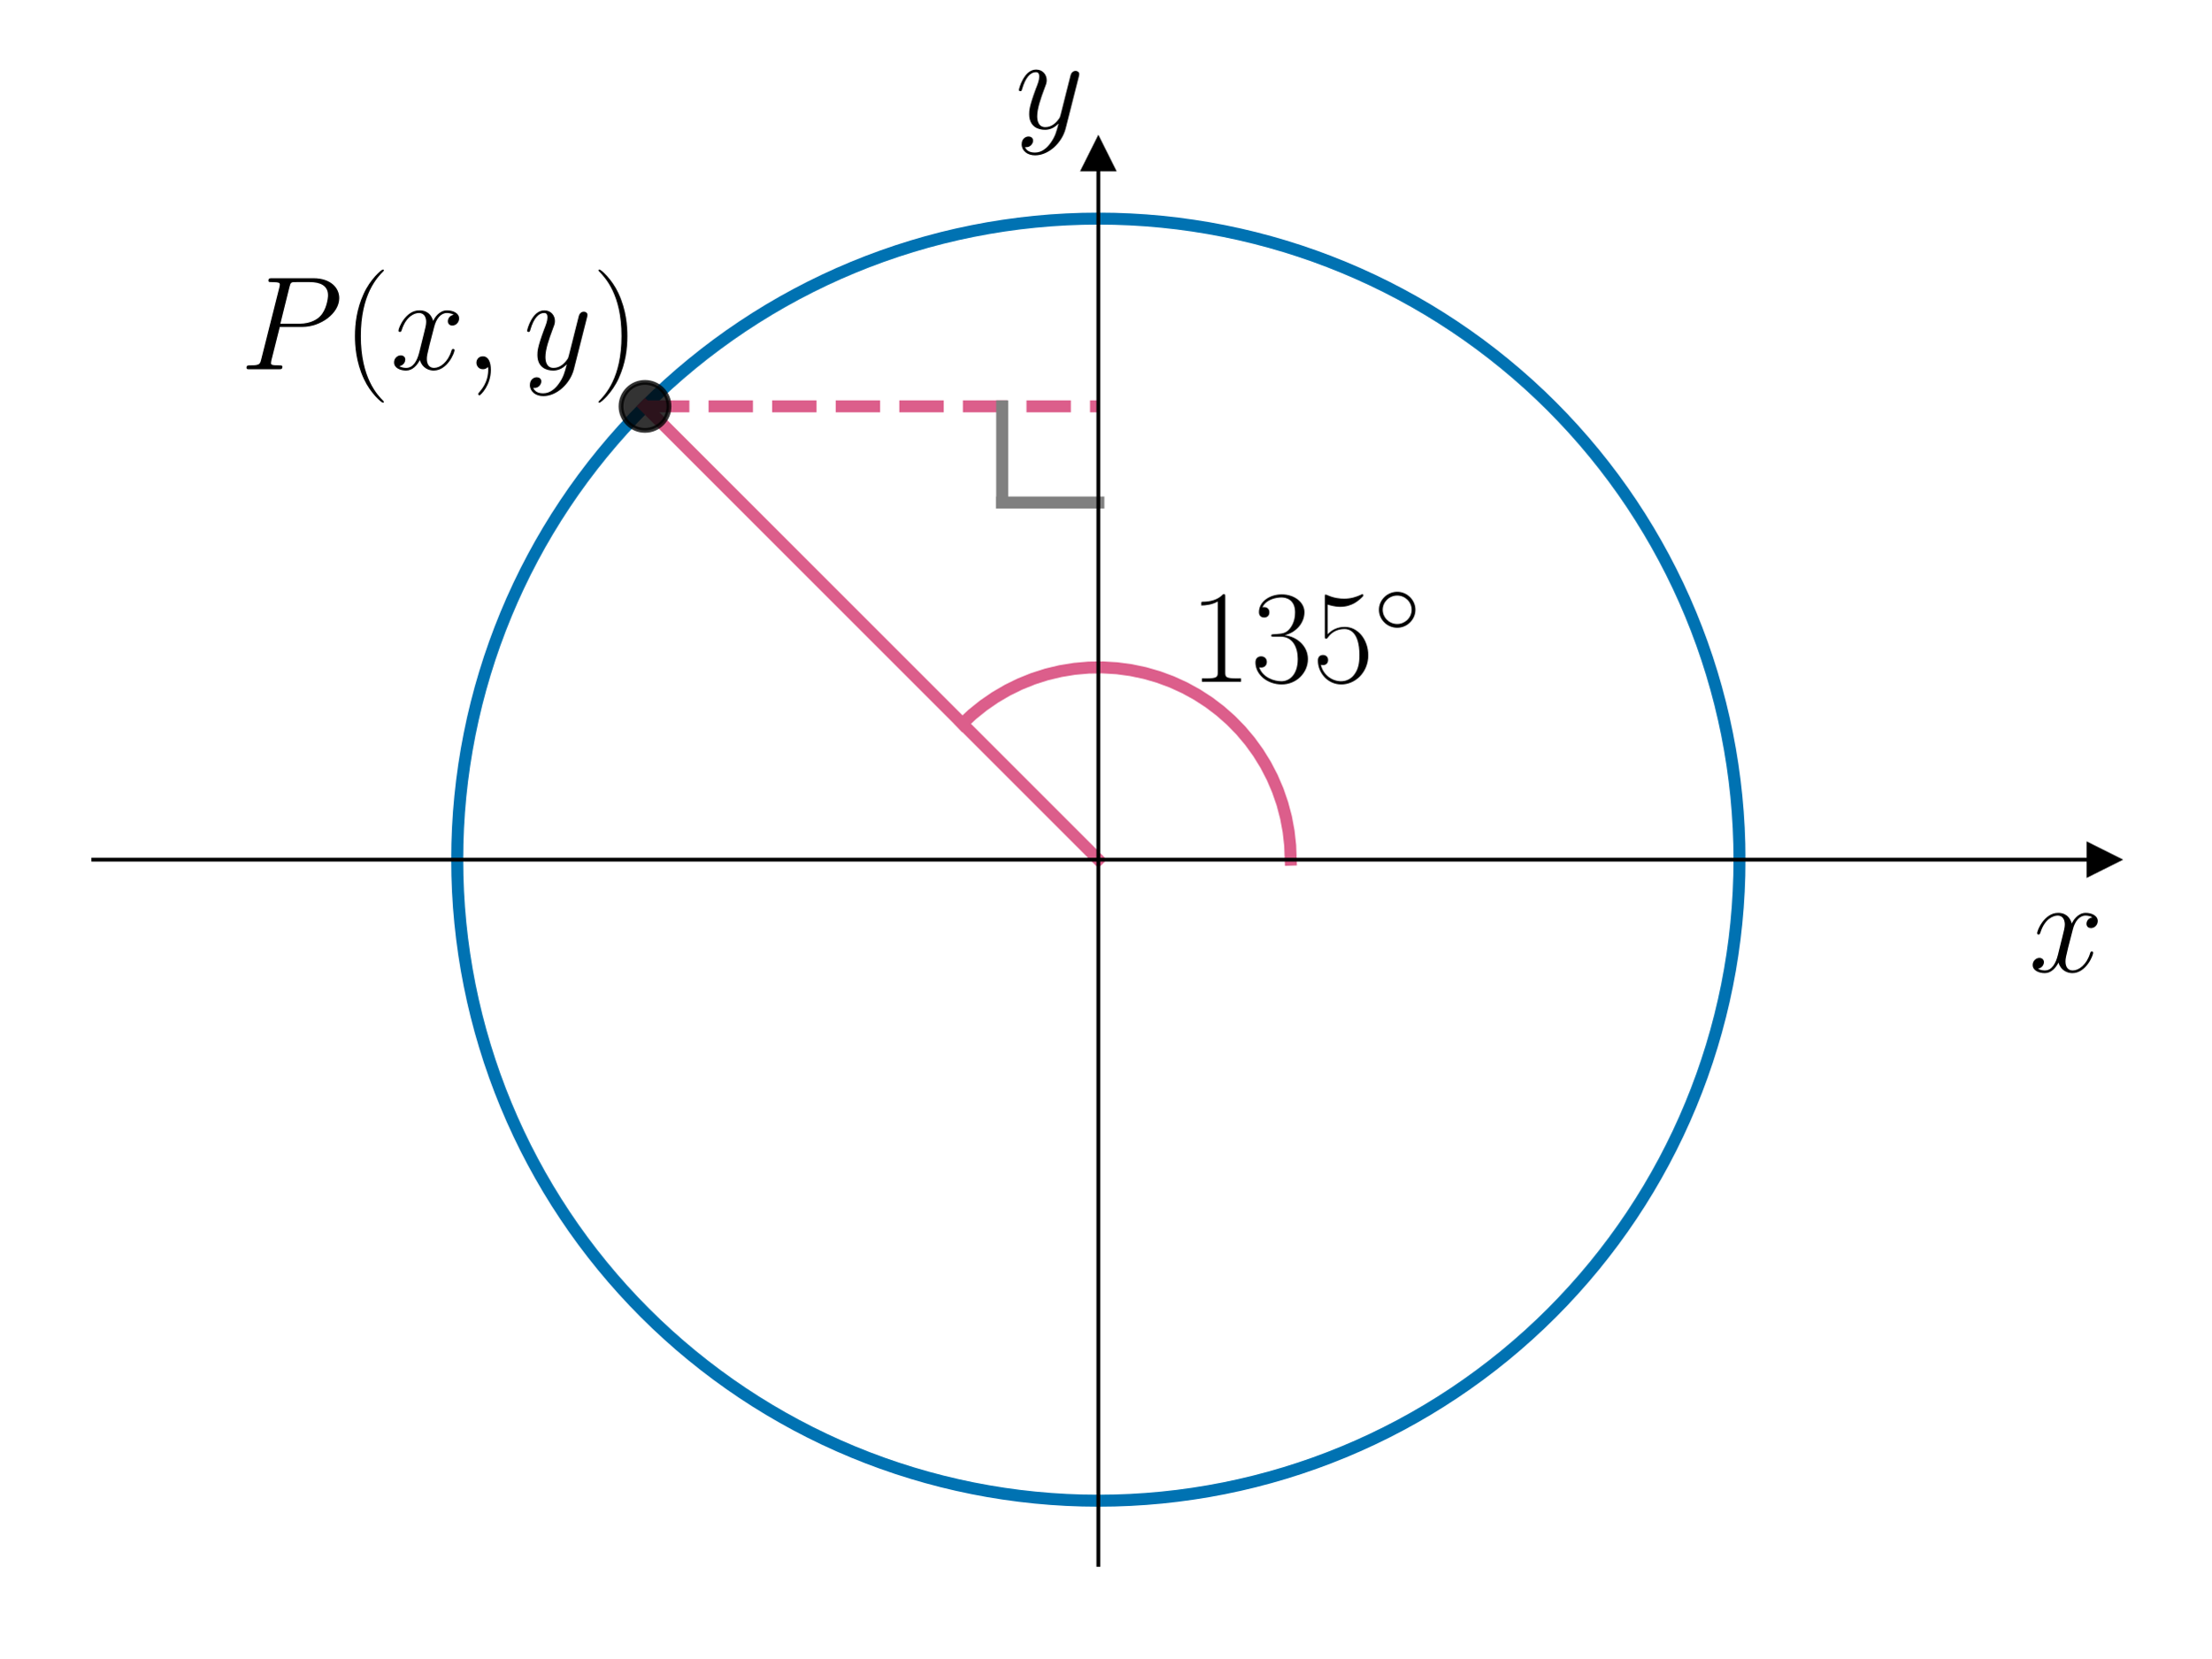
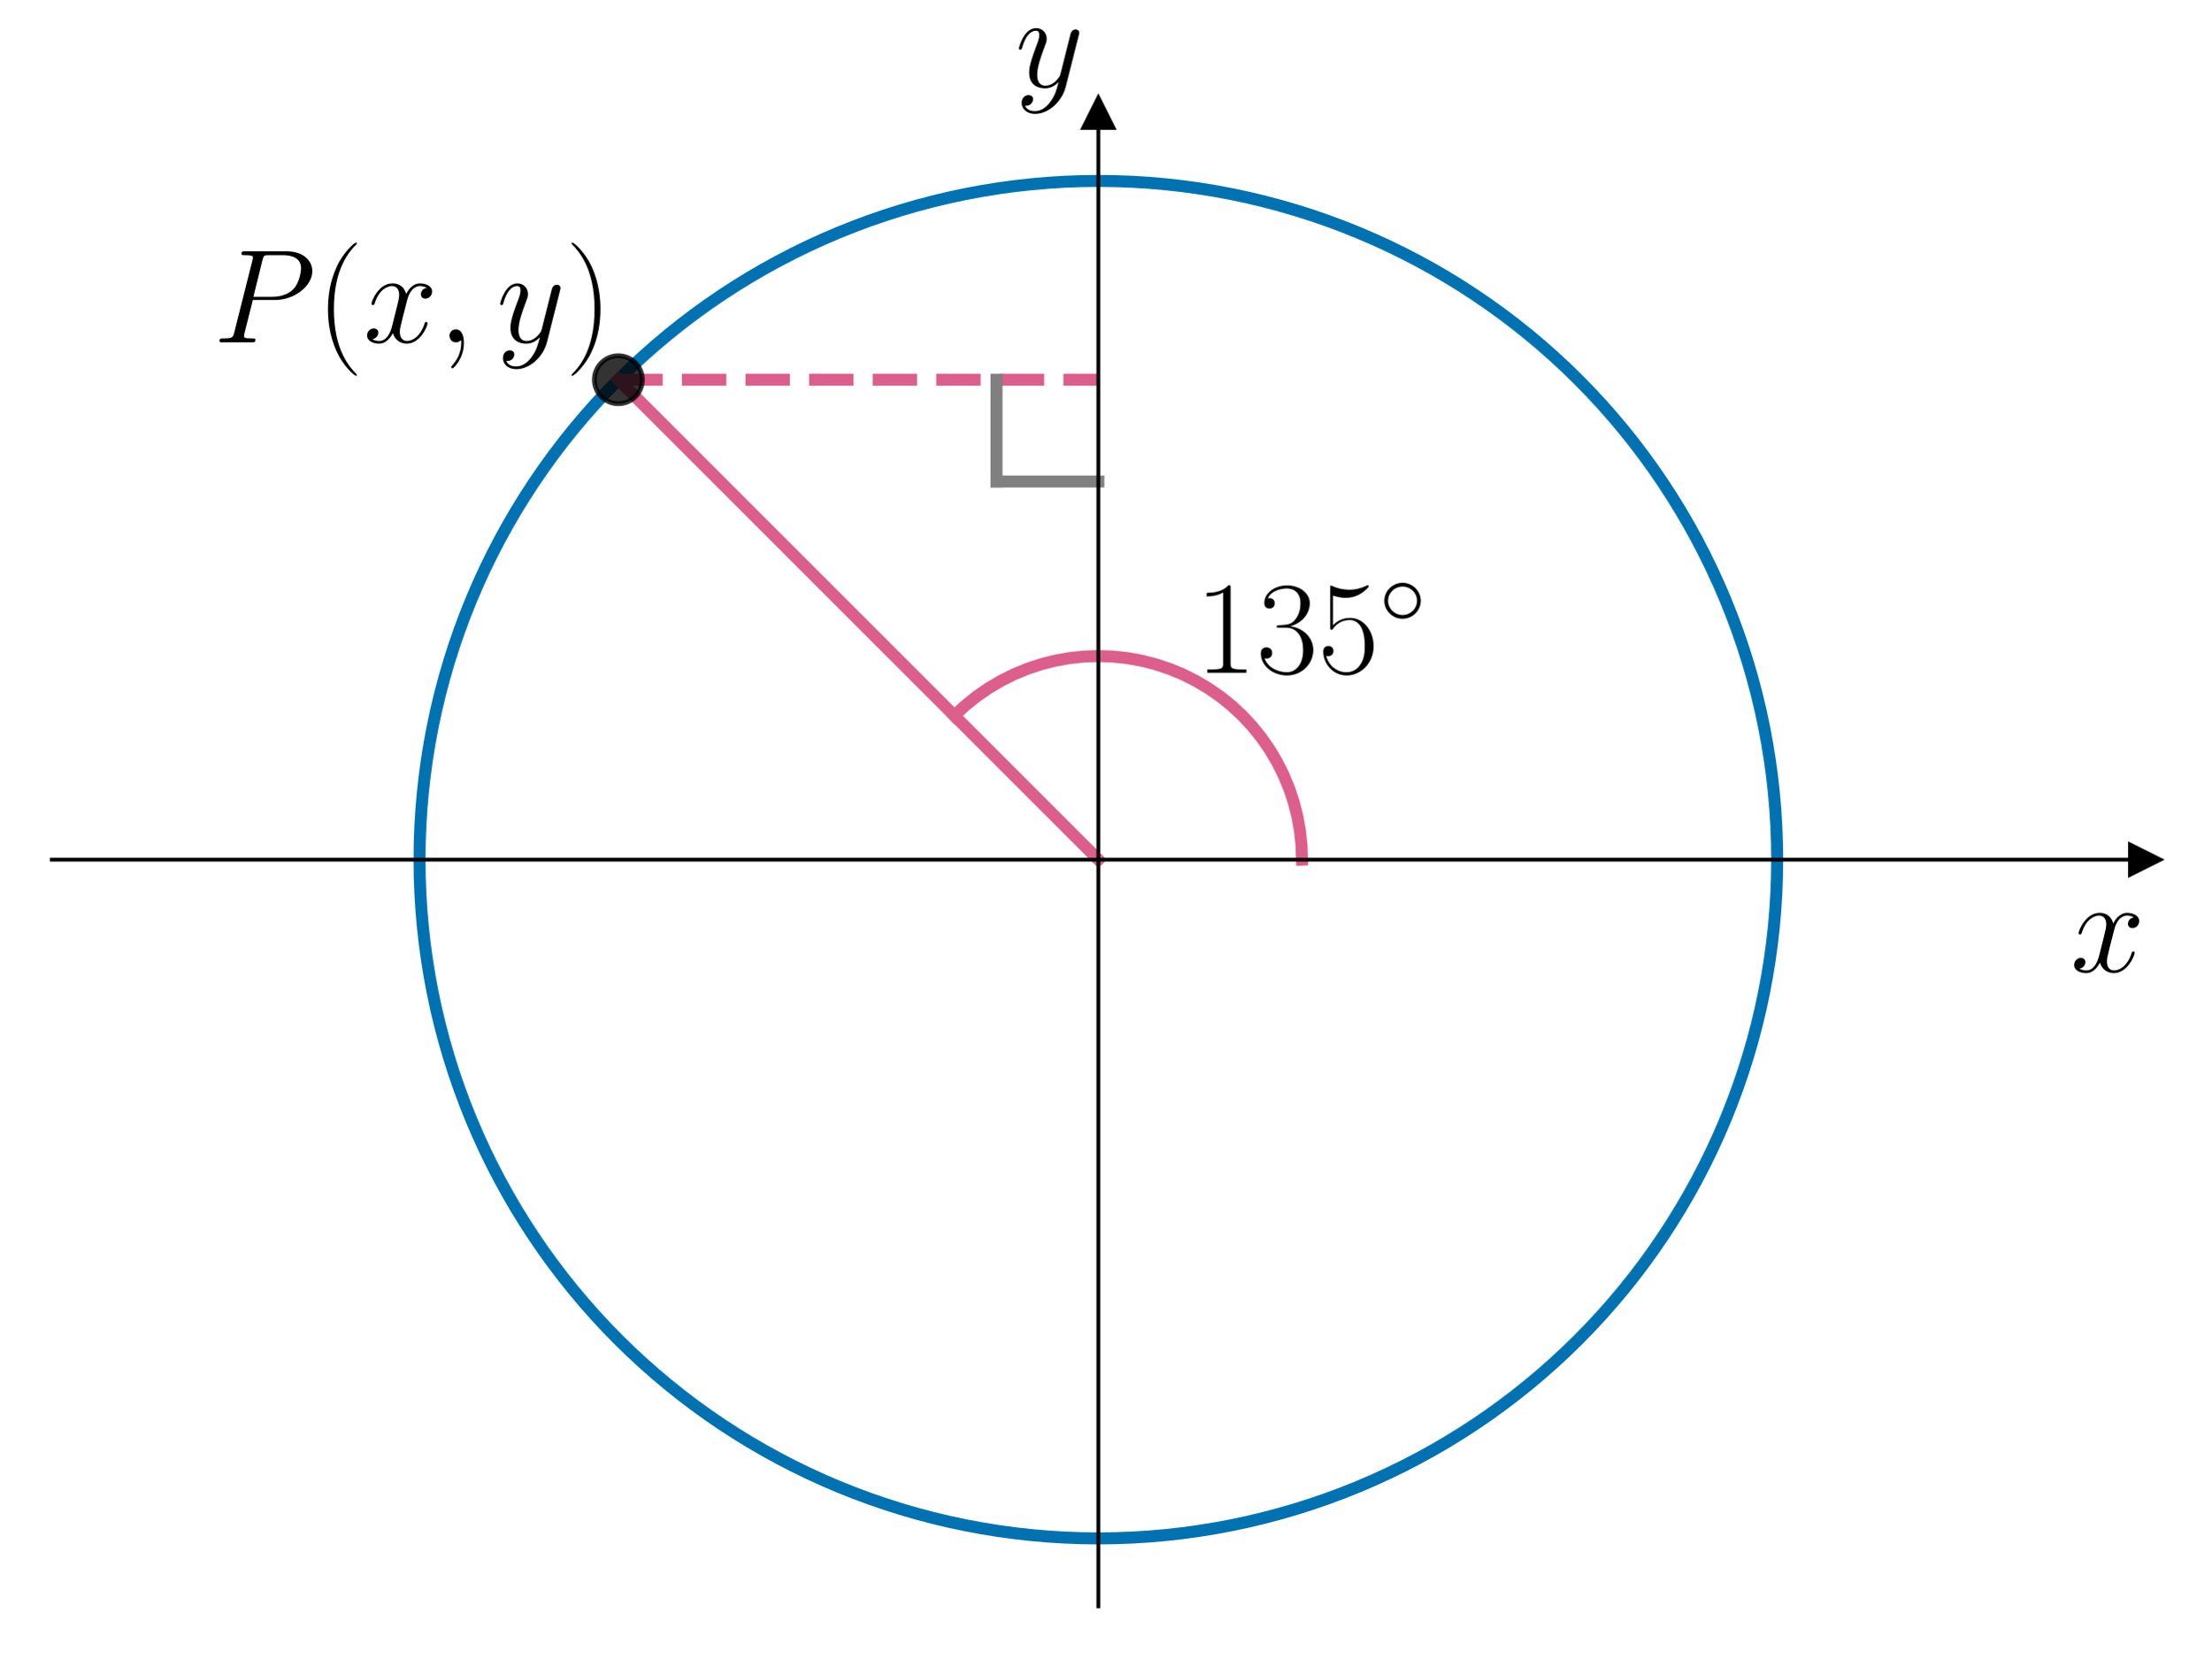
<svg xmlns="http://www.w3.org/2000/svg" xmlns:xlink="http://www.w3.org/1999/xlink" width="460.8pt" height="345.6pt" viewBox="0 0 460.8 345.6" version="1.1">
  <defs>
    <style type="text/css">*{stroke-linejoin: round; stroke-linecap: butt}</style>
  </defs>
  <g id="figure_1">
    <g id="patch_1">
      <path d="M 0 345.6  L 460.8 345.6  L 460.8 0  L 0 0  L 0 345.6  z " style="fill: none" />
    </g>
    <g id="axes_1">
      <g id="patch_2">
-         <path d="M 19.44 326.16  L 438.36 326.16  L 438.36 32.199  L 19.44 32.199  L 19.44 326.16  z " style="fill: none" />
+         <path d="M 10.8 334.8  L 447 334.8  L 447 23.559  L 10.8 23.559  L 10.8 334.8  z " style="fill: none" />
      </g>
      <g id="patch_3">
-         <path d="M 228.9 312.798  C 264.336 312.798 298.326 298.719 323.383 273.662  C 348.44 248.605 362.519 214.616 362.519 179.179  C 362.519 143.743 348.44 109.754 323.383 84.697  C 298.326 59.64 264.336 45.561 228.9 45.561  C 193.464 45.561 159.474 59.64 134.417 84.697  C 109.36 109.754 95.281 143.743 95.281 179.179  C 95.281 214.616 109.36 248.605 134.417 273.662  C 159.474 298.719 193.464 312.798 228.9 312.798  L 228.9 312.798  z " clip-path="url(#p366a965721)" style="fill: none; stroke: #0072b2; stroke-width: 2.5; stroke-linejoin: miter" />
+         <path d="M 228.9 320.653  C 266.419 320.653 302.407 305.746 328.937 279.216  C 355.467 252.686 370.373 216.699 370.373 179.179  C 370.373 141.66 355.467 105.673 328.937 79.143  C 302.407 52.613 266.419 37.706 228.9 37.706  C 191.381 37.706 155.393 52.613 128.863 79.143  C 102.333 105.673 87.427 141.66 87.427 179.179  C 87.427 216.699 102.333 252.686 128.863 279.216  C 155.393 305.746 191.381 320.653 228.9 320.653  L 228.9 320.653  z " clip-path="url(#p2f6485dc90)" style="fill: none; stroke: #0072b2; stroke-width: 2.5; stroke-linejoin: miter" />
      </g>
      <g id="matplotlib.axis_1">
        <g id="text_1">
-           <g transform="translate(422.8385 202.5512) scale(0.28 -0.28)">
+           <g transform="translate(431.4785 202.5512) scale(0.28 -0.28)">
            <defs>
              <path id="CMMI12-78" d="M 3034 2606  C 2829 2567 2752 2414 2752 2293  C 2752 2139 2874 2088 2963 2088  C 3155 2088 3290 2254 3290 2427  C 3290 2695 2982 2816 2714 2816  C 2323 2816 2106 2433 2048 2312  C 1901 2816 1504 2816 1389 2816  C 736 2816 390 1980 390 1839  C 390 1814 416 1782 461 1782  C 512 1782 525 1820 538 1846  C 755 2555 1184 2689 1370 2689  C 1658 2689 1715 2420 1715 2267  C 1715 2127 1677 1980 1600 1673  L 1382 798  C 1286 415 1101 64 762 64  C 730 64 570 64 435 147  C 666 192 717 383 717 460  C 717 588 621 664 499 664  C 346 664 179 530 179 326  C 179 57 480 -64 755 -64  C 1062 -64 1280 179 1414 441  C 1517 64 1837 -64 2074 -64  C 2726 -64 3072 773 3072 913  C 3072 945 3046 971 3008 971  C 2950 971 2944 939 2925 888  C 2752 326 2381 64 2093 64  C 1869 64 1747 230 1747 492  C 1747 632 1773 734 1875 1156  L 2099 2024  C 2195 2408 2413 2689 2707 2689  C 2720 2689 2899 2689 3034 2606  z " transform="scale(0.015625)" />
            </defs>
            <use xlink:href="#CMMI12-78" transform="scale(0.996264)" />
          </g>
        </g>
      </g>
      <g id="matplotlib.axis_2">
        <g id="text_2">
-           <g transform="translate(211.582 26.77296) scale(0.28 -0.28)">
+           <g transform="translate(211.582 18.13296) scale(0.28 -0.28)">
            <defs>
              <path id="CMMI12-79" d="M 1683 -700  C 1510 -939 1261 -1152 947 -1152  C 870 -1152 563 -1152 467 -889  C 486 -895 518 -895 531 -895  C 723 -895 851 -729 851 -582  C 851 -435 730 -384 634 -384  C 531 -384 307 -458 307 -759  C 307 -1071 582 -1286 947 -1286  C 1587 -1286 2234 -700 2413 6  L 3040 2485  C 3046 2517 3059 2556 3059 2594  C 3059 2689 2982 2753 2886 2753  C 2829 2753 2694 2727 2643 2535  L 2170 658  C 2138 543 2138 530 2086 460  C 1958 281 1747 64 1440 64  C 1082 64 1050 415 1050 588  C 1050 952 1222 1443 1395 1903  C 1466 2088 1504 2178 1504 2305  C 1504 2574 1312 2816 998 2816  C 410 2816 173 1890 173 1839  C 173 1814 198 1782 243 1782  C 301 1782 307 1807 333 1897  C 486 2433 730 2689 979 2689  C 1037 2689 1146 2689 1146 2478  C 1146 2312 1075 2127 979 1884  C 666 1047 666 837 666 683  C 666 77 1101 -64 1421 -64  C 1606 -64 1837 -6 2061 230  L 2067 224  C 1971 -147 1907 -392 1683 -700  z " transform="scale(0.015625)" />
            </defs>
            <use xlink:href="#CMMI12-79" transform="scale(0.996264)" />
          </g>
        </g>
      </g>
      <g id="line2d_1">
        <defs>
-           <path id="me6a2bcee05" d="M 3 0  L -3 -3  L -3 3  z " style="stroke: #000000; stroke-linejoin: miter" />
+           <path id="m2ac0a73820" d="M 3 0  L -3 -3  L -3 3  z " style="stroke: #000000; stroke-linejoin: miter" />
        </defs>
        <g>
-           <use xlink:href="#me6a2bcee05" x="438.36" y="179.179" style="stroke: #000000; stroke-linejoin: miter" />
+           <use xlink:href="#m2ac0a73820" x="447" y="179.179" style="stroke: #000000; stroke-linejoin: miter" />
        </g>
      </g>
      <g id="line2d_2">
        <defs>
-           <path id="m189dd8a14f" d="M 0 -3  L -3 3  L 3 3  z " style="stroke: #000000; stroke-linejoin: miter" />
+           <path id="m89880d1042" d="M 0 -3  L -3 3  L 3 3  z " style="stroke: #000000; stroke-linejoin: miter" />
        </defs>
        <g>
-           <use xlink:href="#m189dd8a14f" x="228.9" y="32.199" style="stroke: #000000; stroke-linejoin: miter" />
+           <use xlink:href="#m89880d1042" x="228.9" y="23.559" style="stroke: #000000; stroke-linejoin: miter" />
        </g>
      </g>
      <g id="line2d_3">
-         <path d="M 268.986 179.179  L 268.877 176.228  L 268.551 173.292  L 268.01 170.388  L 267.256 167.532  L 266.294 164.739  L 265.13 162.025  L 263.768 159.404  L 262.217 156.89  L 260.485 154.497  L 258.582 152.238  L 256.518 150.126  L 254.303 148.171  L 251.951 146.384  L 249.473 144.776  L 246.884 143.355  L 244.197 142.128  L 241.428 141.102  L 238.59 140.283  L 235.699 139.675  L 232.772 139.281  L 229.823 139.104  L 226.87 139.145  L 223.927 139.403  L 221.012 139.878  L 218.139 140.565  L 215.325 141.462  L 212.584 142.564  L 209.933 143.865  L 207.384 145.358  L 204.952 147.034  L 202.65 148.885  L 200.555 150.835  L 200.555 150.835  " clip-path="url(#p366a965721)" style="fill: none; stroke: #dc5e8b; stroke-width: 2.5; stroke-linecap: square" />
+         <path d="M 271.342 179.179  L 271.234 176.152  L 270.91 173.139  L 270.372 170.158  L 269.623 167.222  L 268.666 164.347  L 267.507 161.548  L 266.15 158.839  L 264.604 156.234  L 262.877 153.745  L 260.976 151.386  L 258.911 149.168  L 256.694 147.104  L 254.335 145.203  L 251.846 143.475  L 249.24 141.929  L 246.531 140.573  L 243.732 139.413  L 240.857 138.457  L 237.922 137.707  L 234.94 137.169  L 231.928 136.846  L 228.9 136.737  L 225.872 136.846  L 222.86 137.169  L 219.878 137.707  L 216.943 138.457  L 214.068 139.413  L 211.269 140.573  L 208.56 141.929  L 205.954 143.475  L 203.465 145.203  L 201.106 147.104  L 198.889 149.168  L 198.889 149.168  " clip-path="url(#p2f6485dc90)" style="fill: none; stroke: #dc5e8b; stroke-width: 2.5; stroke-linecap: square" />
      </g>
      <g id="line2d_4">
-         <path d="M 228.9 179.179  L 134.417 84.697  " clip-path="url(#p366a965721)" style="fill: none; stroke: #dc5e8b; stroke-width: 2.5; stroke-linecap: square" />
+         <path d="M 228.9 179.179  L 128.863 79.143  " clip-path="url(#p2f6485dc90)" style="fill: none; stroke: #dc5e8b; stroke-width: 2.5; stroke-linecap: square" />
      </g>
      <g id="line2d_5">
-         <path d="M 134.417 84.697  L 228.9 84.697  " clip-path="url(#p366a965721)" style="fill: none; stroke-dasharray: 9.25,4; stroke-dashoffset: 0; stroke: #dc5e8b; stroke-width: 2.5" />
+         <path d="M 128.863 79.143  L 228.9 79.143  " clip-path="url(#p2f6485dc90)" style="fill: none; stroke-dasharray: 9.25,4; stroke-dashoffset: 0; stroke: #dc5e8b; stroke-width: 2.5" />
      </g>
      <g id="line2d_6">
-         <path d="M 228.9 104.74  L 208.857 104.74  " clip-path="url(#p366a965721)" style="fill: none; stroke: #808080; stroke-width: 2.5; stroke-linecap: square" />
+         <path d="M 228.9 100.364  L 207.679 100.364  " clip-path="url(#p2f6485dc90)" style="fill: none; stroke: #808080; stroke-width: 2.5; stroke-linecap: square" />
      </g>
      <g id="line2d_7">
-         <path d="M 208.857 104.74  L 208.857 84.697  " clip-path="url(#p366a965721)" style="fill: none; stroke: #808080; stroke-width: 2.5; stroke-linecap: square" />
+         <path d="M 207.679 100.364  L 207.679 79.143  " clip-path="url(#p2f6485dc90)" style="fill: none; stroke: #808080; stroke-width: 2.5; stroke-linecap: square" />
      </g>
      <g id="line2d_8">
        <defs>
-           <path id="m17f1ce3c61" d="M 0 5  C 1.326 5 2.598 4.473 3.536 3.536  C 4.473 2.598 5 1.326 5 0  C 5 -1.326 4.473 -2.598 3.536 -3.536  C 2.598 -4.473 1.326 -5 0 -5  C -1.326 -5 -2.598 -4.473 -3.536 -3.536  C -4.473 -2.598 -5 -1.326 -5 0  C -5 1.326 -4.473 2.598 -3.536 3.536  C -2.598 4.473 -1.326 5 0 5  z " style="stroke: #000000; stroke-opacity: 0.8" />
+           <path id="mad71cc12fb" d="M 0 5  C 1.326 5 2.598 4.473 3.536 3.536  C 4.473 2.598 5 1.326 5 0  C 5 -1.326 4.473 -2.598 3.536 -3.536  C 2.598 -4.473 1.326 -5 0 -5  C -1.326 -5 -2.598 -4.473 -3.536 -3.536  C -4.473 -2.598 -5 -1.326 -5 0  C -5 1.326 -4.473 2.598 -3.536 3.536  C -2.598 4.473 -1.326 5 0 5  z " style="stroke: #000000; stroke-opacity: 0.8" />
        </defs>
-         <g clip-path="url(#p366a965721)">
-           <use xlink:href="#m17f1ce3c61" x="134.417" y="84.697" style="fill-opacity: 0.8; stroke: #000000; stroke-opacity: 0.8" />
+         <g clip-path="url(#p2f6485dc90)">
+           <use xlink:href="#mad71cc12fb" x="128.863" y="79.143" style="fill-opacity: 0.8; stroke: #000000; stroke-opacity: 0.8" />
        </g>
      </g>
      <g id="patch_4">
-         <path d="M 228.9 326.16  L 228.9 32.199  " style="fill: none; stroke: #000000; stroke-width: 0.8; stroke-linejoin: miter; stroke-linecap: square" />
+         <path d="M 228.9 334.8  L 228.9 23.559  " style="fill: none; stroke: #000000; stroke-width: 0.8; stroke-linejoin: miter; stroke-linecap: square" />
      </g>
      <g id="patch_5">
-         <path d="M 438.36 326.16  L 438.36 32.199  " style="fill: none" />
+         <path d="M 447 334.8  L 447 23.559  " style="fill: none" />
      </g>
      <g id="patch_6">
-         <path d="M 19.44 179.179  L 438.36 179.179  " style="fill: none; stroke: #000000; stroke-width: 0.8; stroke-linejoin: miter; stroke-linecap: square" />
+         <path d="M 10.8 179.179  L 447 179.179  " style="fill: none; stroke: #000000; stroke-width: 0.8; stroke-linejoin: miter; stroke-linecap: square" />
      </g>
      <g id="patch_7">
-         <path d="M 19.44 32.199  L 438.36 32.199  " style="fill: none" />
+         <path d="M 10.8 23.559  L 447 23.559  " style="fill: none" />
      </g>
      <g id="text_3">
-         <g transform="translate(50.05493 76.95391) scale(0.28 -0.28)">
+         <g transform="translate(44.43456 71.3392) scale(0.28 -0.28)">
          <defs>
            <path id="CMMI12-50" d="M 1894 2023  L 2970 2023  C 3853 2023 4736 2673 4736 3401  C 4736 3898 4314 4352 3507 4352  L 1530 4352  C 1408 4352 1350 4352 1350 4231  C 1350 4167 1408 4167 1504 4167  C 1894 4167 1894 4116 1894 4046  C 1894 4034 1894 3995 1869 3899  L 1005 472  C 947 249 934 185 486 185  C 365 185 301 185 301 70  C 301 0 358 0 397 0  C 518 0 646 0 768 0  L 1517 0  C 1638 0 1773 0 1894 0  C 1946 0 2016 0 2016 121  C 2016 185 1958 185 1862 185  C 1478 185 1472 230 1472 293  C 1472 325 1478 369 1485 401  L 1894 2023  z M 2355 3930  C 2413 4167 2438 4167 2688 4167  L 3322 4167  C 3802 4167 4198 4013 4198 3535  C 4198 3369 4115 2827 3821 2534  C 3712 2419 3405 2176 2822 2176  L 1920 2176  L 2355 3930  z " transform="scale(0.015625)" />
            <path id="CMR17-28" d="M 1958 -1561  C 1958 -1555 1958 -1542 1939 -1523  C 1645 -1224 858 -407 858 1581  C 858 3569 1632 4379 1946 4697  C 1946 4704 1958 4717 1958 4736  C 1958 4755 1939 4768 1914 4768  C 1843 4768 1299 4296 986 3594  C 666 2887 576 2199 576 1588  C 576 1128 621 351 1005 -471  C 1312 -1135 1837 -1600 1914 -1600  C 1946 -1600 1958 -1587 1958 -1561  z " transform="scale(0.015625)" />
            <path id="CMMI12-3b" d="M 1248 -31  C 1248 343 1126 619 864 619  C 659 619 557 453 557 313  C 557 172 653 0 870 0  C 954 0 1024 26 1082 83  C 1094 96 1101 96 1107 96  C 1120 96 1120 5 1120 -27  C 1120 -240 1082 -659 710 -1080  C 640 -1157 640 -1170 640 -1183  C 640 -1216 672 -1248 704 -1248  C 755 -1248 1248 -771 1248 -31  z " transform="scale(0.015625)" />
            <path id="CMR17-29" d="M 1683 1581  C 1683 2040 1638 2817 1254 3639  C 947 4303 422 4768 346 4768  C 326 4768 301 4761 301 4729  C 301 4717 307 4710 314 4697  C 621 4378 1402 3568 1402 1584  C 1402 -407 627 -1217 314 -1537  C 307 -1549 301 -1556 301 -1568  C 301 -1600 326 -1600 346 -1600  C 416 -1600 960 -1128 1274 -426  C 1594 281 1683 969 1683 1581  z " transform="scale(0.015625)" />
          </defs>
          <use xlink:href="#CMMI12-50" transform="scale(0.996264)" />
          <use xlink:href="#CMR17-28" transform="translate(76.42582 0) scale(0.996264)" />
          <use xlink:href="#CMMI12-78" transform="translate(111.7066 0) scale(0.996264)" />
          <use xlink:href="#CMMI12-3b" transform="translate(167.1406 0) scale(0.996264)" />
          <use xlink:href="#CMMI12-79" transform="translate(210.8422 0) scale(0.996264)" />
          <use xlink:href="#CMR17-29" transform="translate(261.981 0) scale(0.996264)" />
        </g>
      </g>
      <g id="text_4">
-         <g transform="translate(247.9259 142.0993) scale(0.28 -0.28)">
+         <g transform="translate(249.0443 140.2245) scale(0.28 -0.28)">
          <defs>
            <path id="CMR17-31" d="M 1702 4058  C 1702 4192 1696 4192 1606 4192  C 1357 3916 979 3827 621 3827  C 602 3827 570 3827 563 3808  C 557 3795 557 3782 557 3648  C 755 3648 1088 3686 1344 3839  L 1344 461  C 1344 236 1331 160 781 160  L 589 160  L 589 0  C 896 0 1216 0 1523 0  C 1830 0 2150 0 2458 0  L 2458 160  L 2266 160  C 1715 160 1702 230 1702 458  L 1702 4058  z " transform="scale(0.015625)" />
            <path id="CMR17-33" d="M 1414 2157  C 1984 2157 2234 1662 2234 1090  C 2234 320 1824 25 1453 25  C 1114 25 563 194 390 693  C 422 680 454 680 486 680  C 640 680 755 782 755 948  C 755 1133 614 1216 486 1216  C 378 1216 211 1165 211 926  C 211 335 787 -128 1466 -128  C 2176 -128 2720 430 2720 1085  C 2720 1707 2208 2157 1600 2227  C 2086 2328 2554 2756 2554 3329  C 2554 3820 2048 4179 1472 4179  C 890 4179 378 3829 378 3329  C 378 3110 544 3072 627 3072  C 762 3072 877 3155 877 3321  C 877 3486 762 3569 627 3569  C 602 3569 570 3569 544 3557  C 730 3959 1235 4032 1459 4032  C 1683 4032 2106 3925 2106 3320  C 2106 3143 2080 2828 1862 2550  C 1670 2304 1453 2304 1242 2284  C 1210 2284 1062 2269 1037 2269  C 992 2263 966 2257 966 2208  C 966 2163 973 2157 1101 2157  L 1414 2157  z " transform="scale(0.015625)" />
            <path id="CMR17-35" d="M 730 3692  C 794 3666 1056 3584 1325 3584  C 1920 3584 2246 3911 2432 4100  C 2432 4157 2432 4192 2394 4192  C 2387 4192 2374 4192 2323 4163  C 2099 4058 1837 3973 1517 3973  C 1325 3973 1037 3999 723 4139  C 653 4171 640 4171 634 4171  C 602 4171 595 4164 595 4037  L 595 2203  C 595 2089 595 2057 659 2057  C 691 2057 704 2070 736 2114  C 941 2401 1222 2522 1542 2522  C 1766 2522 2246 2382 2246 1289  C 2246 1085 2246 715 2054 421  C 1894 159 1645 25 1370 25  C 947 25 518 320 403 814  C 429 807 480 795 506 795  C 589 795 749 840 749 1038  C 749 1210 627 1280 506 1280  C 358 1280 262 1190 262 1011  C 262 454 704 -128 1382 -128  C 2042 -128 2669 440 2669 1264  C 2669 2030 2170 2624 1549 2624  C 1222 2624 947 2503 730 2274  L 730 3692  z " transform="scale(0.015625)" />
            <path id="CMSY10-e" d="M 2842 1600  C 2842 2277 2272 2828 1600 2828  C 909 2828 352 2264 352 1600  C 352 930 909 372 1600 372  C 2272 372 2842 923 2842 1600  z M 1600 628  C 1043 628 608 1070 608 1600  C 608 2130 1050 2572 1600 2572  C 2131 2572 2586 2142 2586 1600  C 2586 1058 2131 628 1600 628  z " transform="scale(0.015625)" />
          </defs>
          <use xlink:href="#CMR17-31" transform="scale(0.996264)" />
          <use xlink:href="#CMR17-33" transform="translate(45.69048 0) scale(0.996264)" />
          <use xlink:href="#CMR17-35" transform="translate(91.38095 0) scale(0.996264)" />
          <use xlink:href="#CMSY10-e" transform="translate(137.0714 36.15364) scale(0.697382)" />
        </g>
      </g>
    </g>
  </g>
  <defs>
-     <clipPath id="p366a965721">
-       <rect x="19.44" y="32.199" width="418.92" height="293.961" />
+     <clipPath id="p2f6485dc90">
+       <rect x="10.8" y="23.559" width="436.2" height="311.241" />
    </clipPath>
  </defs>
</svg>
